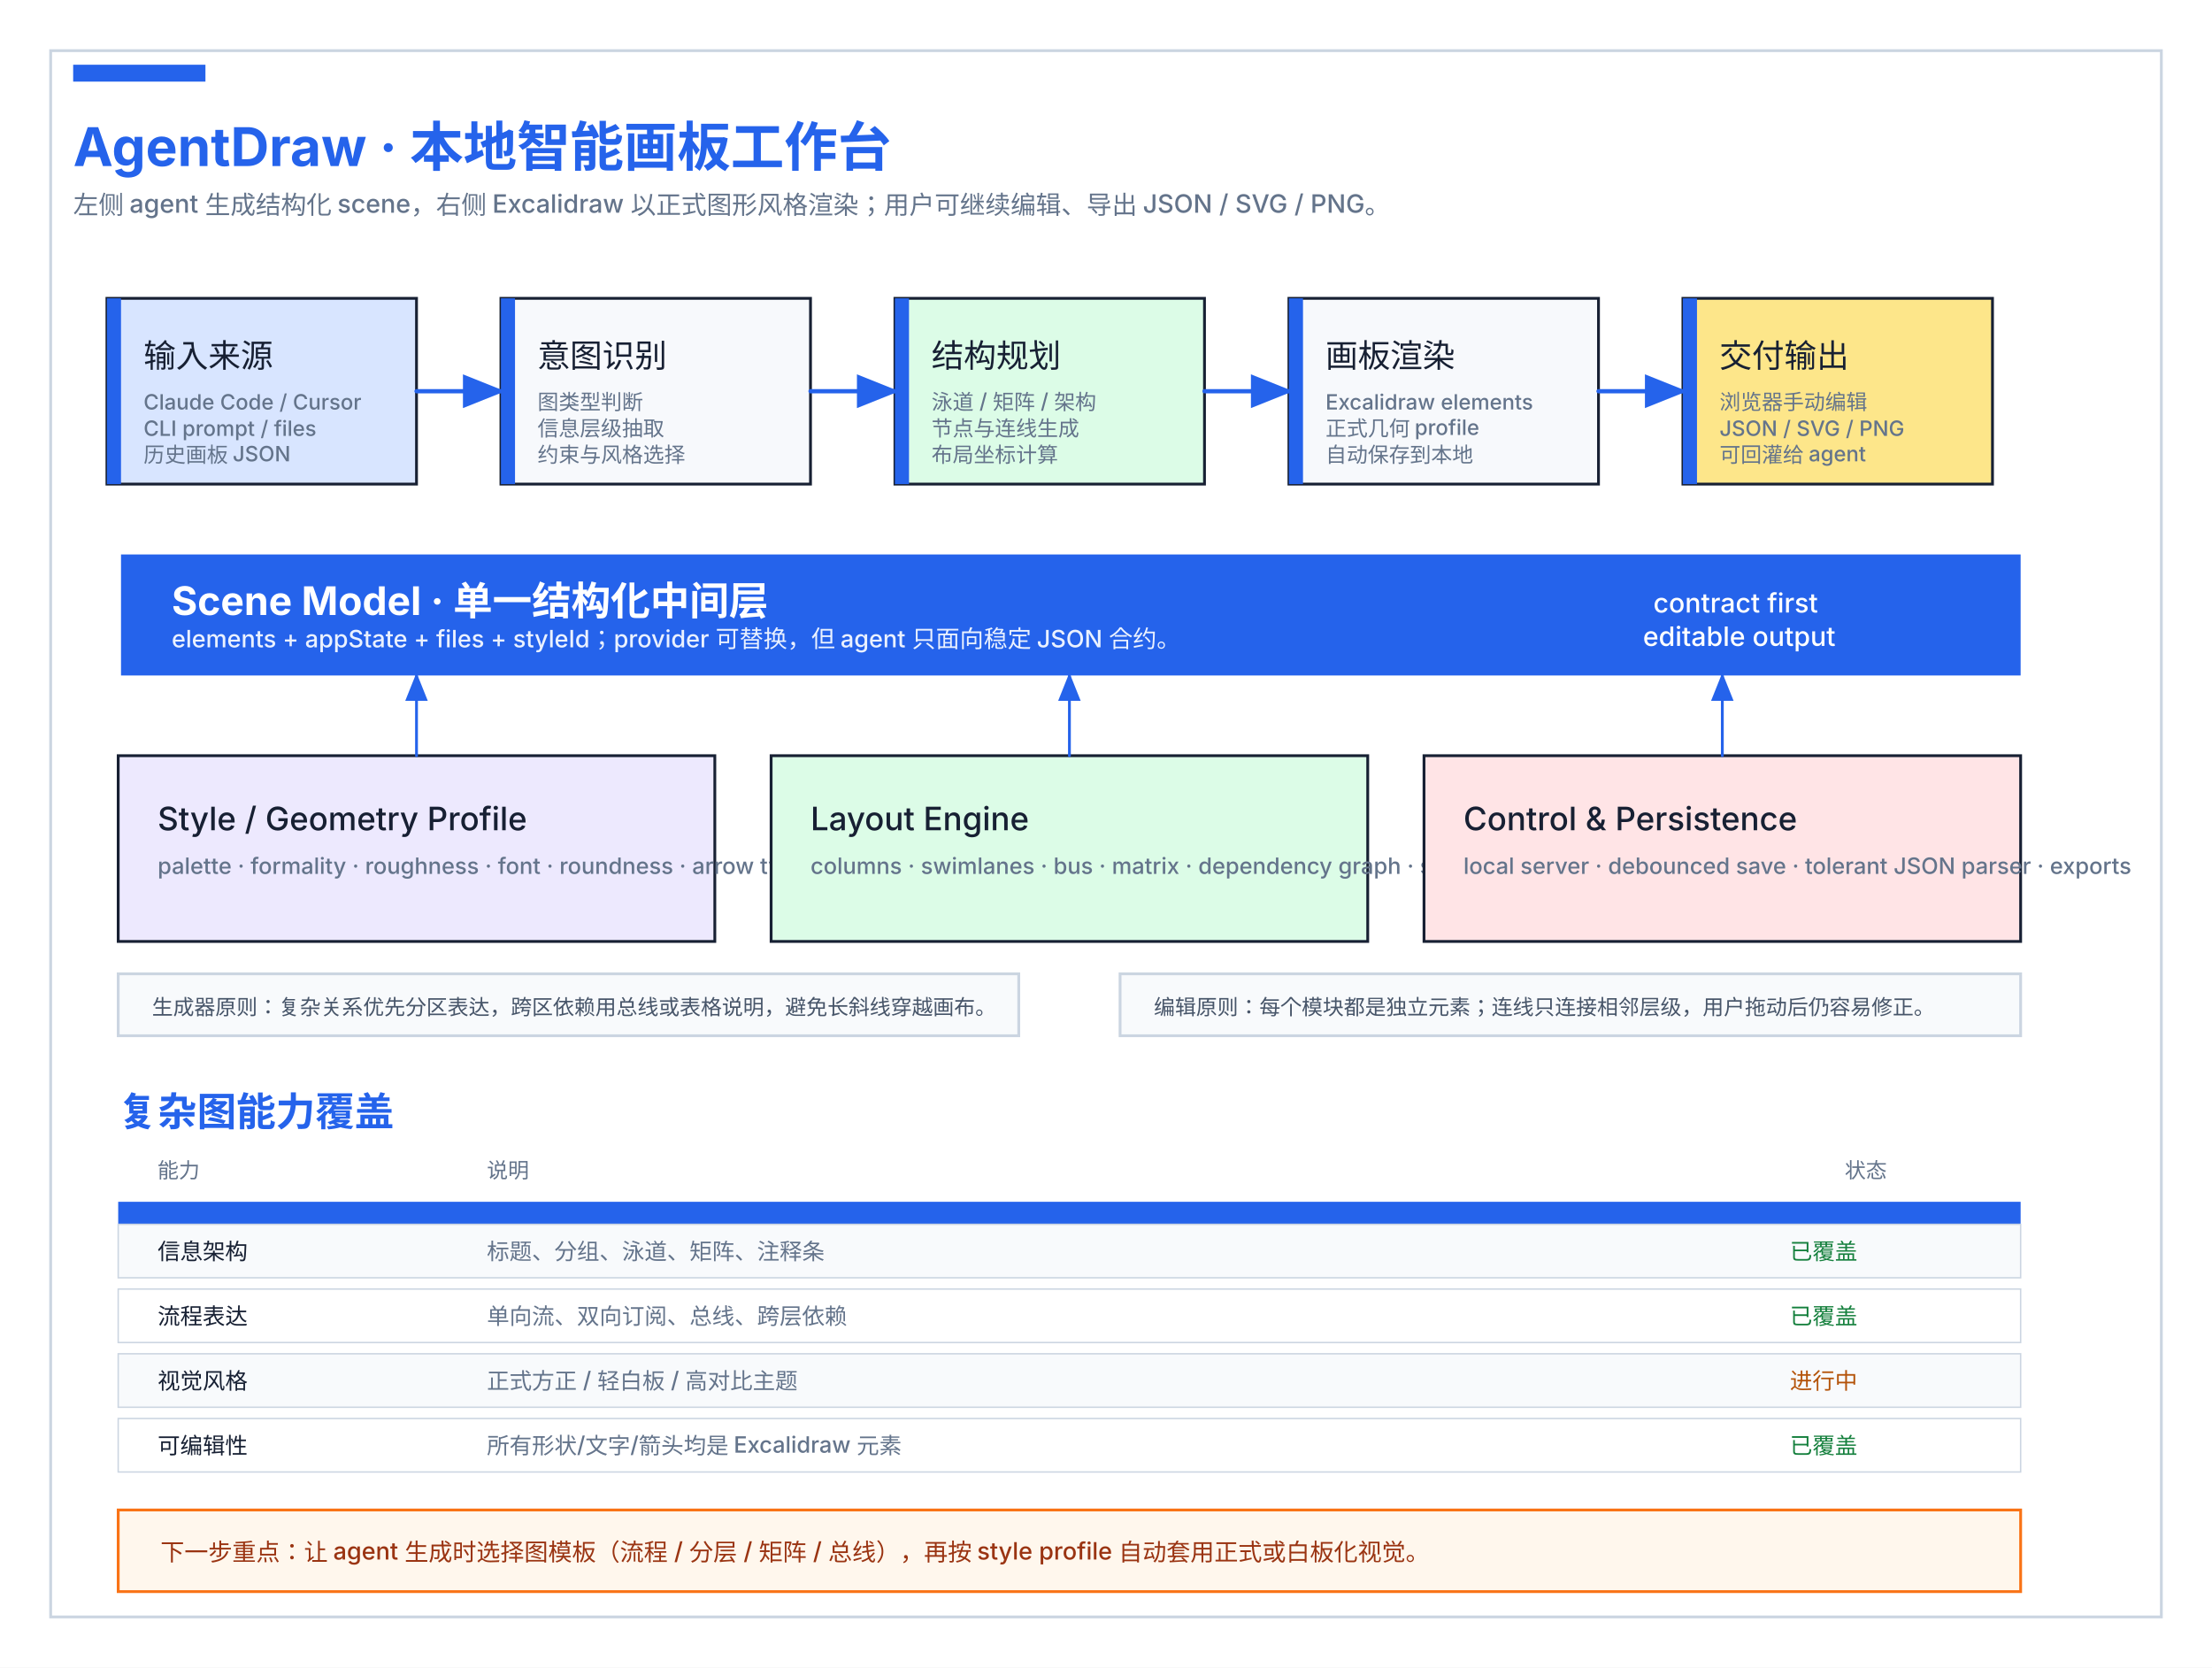
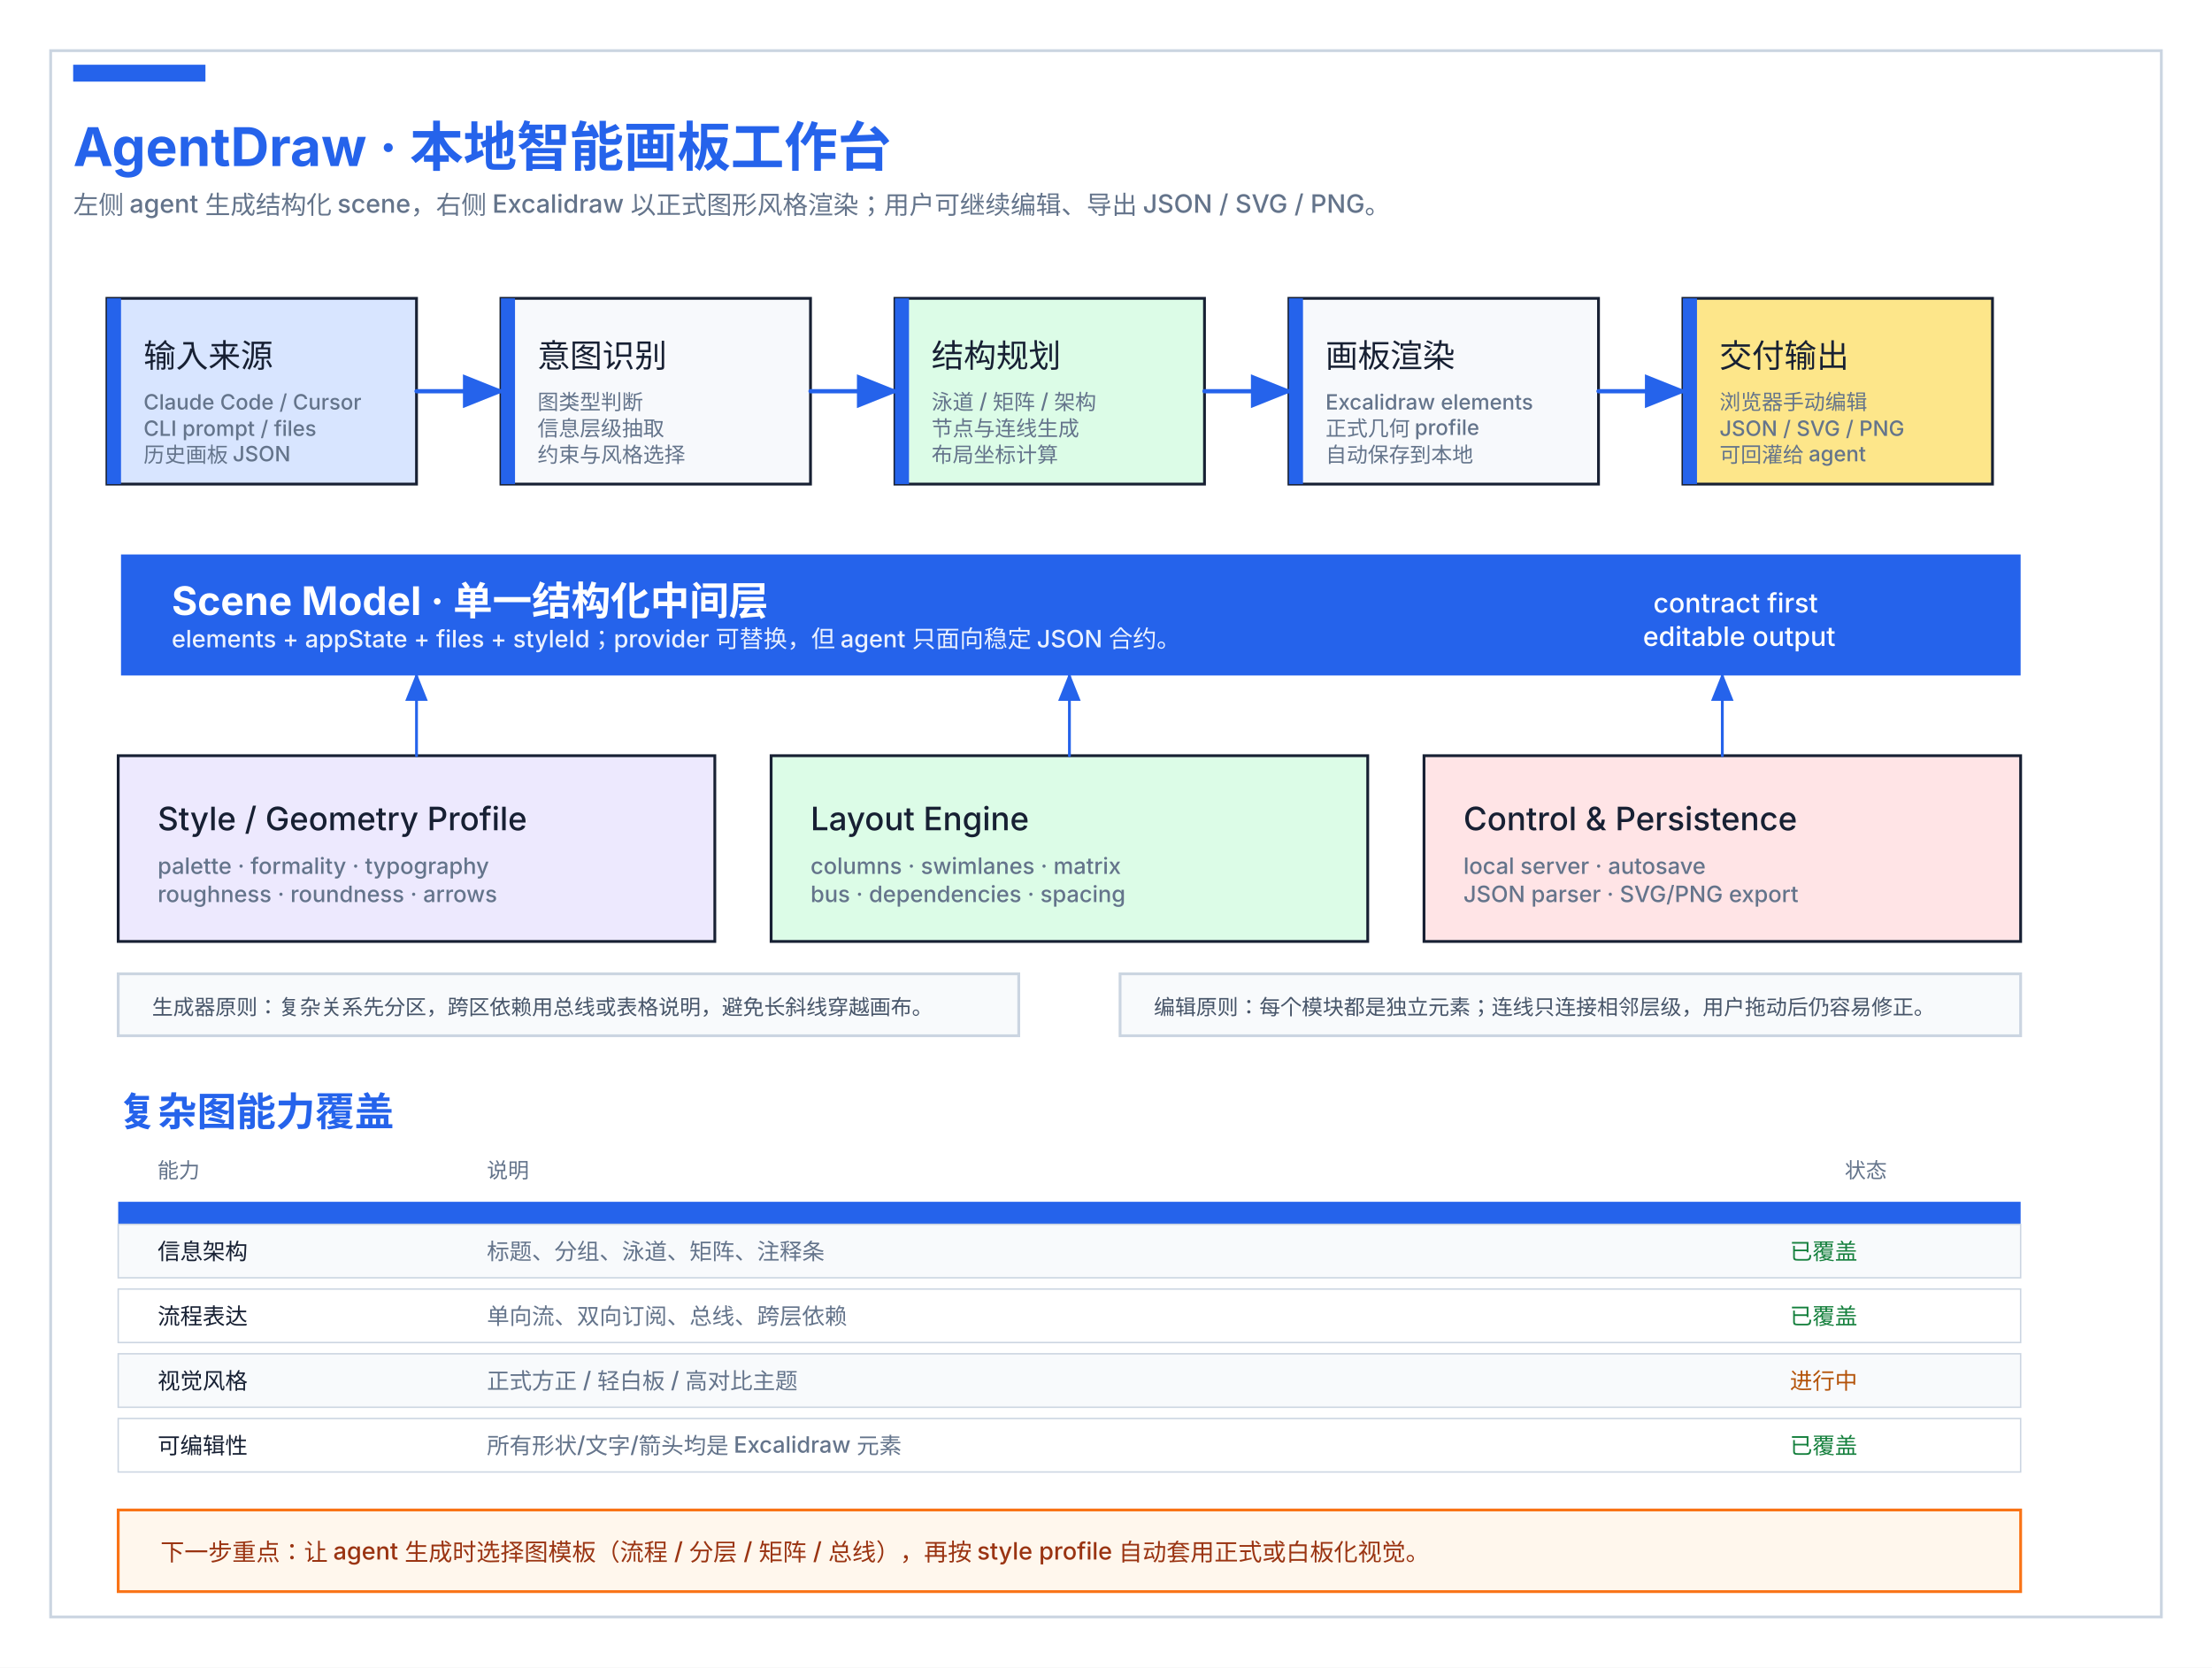
<svg xmlns="http://www.w3.org/2000/svg" viewBox="4 -2 1572 1185" role="img" aria-label="Complex AgentDraw Workbench preview">
  <defs>
    <marker id="arrowhead" markerWidth="10" markerHeight="8" refX="9" refY="4" orient="auto" markerUnits="strokeWidth">
      <path d="M0,0 L10,4 L0,8 Z" fill="context-stroke" />
    </marker>
  </defs>
  <rect x="4" y="-2" width="1572" height="1185" fill="#FFFFFF" />
  <rect x="56" y="44" width="94" height="12" rx="0" fill="#2563EB" stroke="#2563EB" stroke-width="0" />
  <text x="56" y="116" fill="#2563EB" font-family="Inter, Arial, sans-serif" font-size="38" font-weight="700" text-anchor="start">
    <tspan x="56" dy="0">AgentDraw · 本地智能画板工作台</tspan>
  </text>
  <text x="56" y="150" fill="#64748B" font-family="Inter, Arial, sans-serif" font-size="18" font-weight="500" text-anchor="start">
    <tspan x="56" dy="0">左侧 agent 生成结构化 scene，右侧 Excalidraw 以正式图形风格渲染；用户可继续编辑、导出 JSON / SVG / PNG。</tspan>
  </text>
  <rect x="40" y="34" width="1500" height="1113" rx="0" fill="none" stroke="#CBD5E1" stroke-width="2" />
  <rect x="80" y="210" width="220" height="132" rx="0" fill="#D8E5FF" stroke="#172033" stroke-width="2" />
  <rect x="80" y="210" width="10" height="132" rx="0" fill="#2563EB" stroke="#2563EB" stroke-width="0" />
  <text x="106" y="259" fill="#172033" font-family="Inter, Arial, sans-serif" font-size="23" font-weight="500" text-anchor="start">
    <tspan x="106" dy="0">输入来源</tspan>
  </text>
  <text x="106" y="289" fill="#64748B" font-family="Inter, Arial, sans-serif" font-size="15" font-weight="500" text-anchor="start">
    <tspan x="106" dy="0">Claude Code / Cursor</tspan>
    <tspan x="106" dy="18.75">CLI prompt / files</tspan>
    <tspan x="106" dy="18.75">历史画板 JSON</tspan>
  </text>
  <rect x="360" y="210" width="220" height="132" rx="0" fill="#F7F9FC" stroke="#172033" stroke-width="2" />
  <rect x="360" y="210" width="10" height="132" rx="0" fill="#2563EB" stroke="#2563EB" stroke-width="0" />
  <text x="386" y="259" fill="#172033" font-family="Inter, Arial, sans-serif" font-size="23" font-weight="500" text-anchor="start">
    <tspan x="386" dy="0">意图识别</tspan>
  </text>
  <text x="386" y="289" fill="#64748B" font-family="Inter, Arial, sans-serif" font-size="15" font-weight="500" text-anchor="start">
    <tspan x="386" dy="0">图类型判断</tspan>
    <tspan x="386" dy="18.75">信息层级抽取</tspan>
    <tspan x="386" dy="18.75">约束与风格选择</tspan>
  </text>
  <rect x="640" y="210" width="220" height="132" rx="0" fill="#DCFCE7" stroke="#172033" stroke-width="2" />
  <rect x="640" y="210" width="10" height="132" rx="0" fill="#2563EB" stroke="#2563EB" stroke-width="0" />
  <text x="666" y="259" fill="#172033" font-family="Inter, Arial, sans-serif" font-size="23" font-weight="500" text-anchor="start">
    <tspan x="666" dy="0">结构规划</tspan>
  </text>
  <text x="666" y="289" fill="#64748B" font-family="Inter, Arial, sans-serif" font-size="15" font-weight="500" text-anchor="start">
    <tspan x="666" dy="0">泳道 / 矩阵 / 架构</tspan>
    <tspan x="666" dy="18.75">节点与连线生成</tspan>
    <tspan x="666" dy="18.75">布局坐标计算</tspan>
  </text>
  <rect x="920" y="210" width="220" height="132" rx="0" fill="#F7F9FC" stroke="#172033" stroke-width="2" />
  <rect x="920" y="210" width="10" height="132" rx="0" fill="#2563EB" stroke="#2563EB" stroke-width="0" />
  <text x="946" y="259" fill="#172033" font-family="Inter, Arial, sans-serif" font-size="23" font-weight="500" text-anchor="start">
    <tspan x="946" dy="0">画板渲染</tspan>
  </text>
  <text x="946" y="289" fill="#64748B" font-family="Inter, Arial, sans-serif" font-size="15" font-weight="500" text-anchor="start">
    <tspan x="946" dy="0">Excalidraw elements</tspan>
    <tspan x="946" dy="18.75">正式几何 profile</tspan>
    <tspan x="946" dy="18.75">自动保存到本地</tspan>
  </text>
  <rect x="1200" y="210" width="220" height="132" rx="0" fill="#FDE68A" stroke="#172033" stroke-width="2" />
  <rect x="1200" y="210" width="10" height="132" rx="0" fill="#2563EB" stroke="#2563EB" stroke-width="0" />
  <text x="1226" y="259" fill="#172033" font-family="Inter, Arial, sans-serif" font-size="23" font-weight="500" text-anchor="start">
    <tspan x="1226" dy="0">交付输出</tspan>
  </text>
  <text x="1226" y="289" fill="#64748B" font-family="Inter, Arial, sans-serif" font-size="15" font-weight="500" text-anchor="start">
    <tspan x="1226" dy="0">浏览器手动编辑</tspan>
    <tspan x="1226" dy="18.75">JSON / SVG / PNG</tspan>
    <tspan x="1226" dy="18.75">可回灌给 agent</tspan>
  </text>
  <path d="M 300 276 L 360 276" fill="none" stroke="#2563EB" stroke-width="3" stroke-linecap="round" stroke-linejoin="round" marker-end="url(#arrowhead)" />
  <path d="M 580 276 L 640 276" fill="none" stroke="#2563EB" stroke-width="3" stroke-linecap="round" stroke-linejoin="round" marker-end="url(#arrowhead)" />
  <path d="M 860 276 L 920 276" fill="none" stroke="#2563EB" stroke-width="3" stroke-linecap="round" stroke-linejoin="round" marker-end="url(#arrowhead)" />
  <path d="M 1140 276 L 1200 276" fill="none" stroke="#2563EB" stroke-width="3" stroke-linecap="round" stroke-linejoin="round" marker-end="url(#arrowhead)" />
  <rect x="90" y="392" width="1350" height="86" rx="0" fill="#2563EB" stroke="#2563EB" stroke-width="0" />
  <text x="126" y="435" fill="#FFFFFF" font-family="Inter, Arial, sans-serif" font-size="28" font-weight="700" text-anchor="start">
    <tspan x="126" dy="0">Scene Model · 单一结构化中间层</tspan>
  </text>
  <text x="126" y="458" fill="#EAF1FF" font-family="Inter, Arial, sans-serif" font-size="17" font-weight="500" text-anchor="start">
    <tspan x="126" dy="0">elements + appState + files + styleId；provider 可替换，但 agent 只面向稳定 JSON 合约。</tspan>
  </text>
  <text x="1240" y="433.25" fill="#FFFFFF" font-family="Inter, Arial, sans-serif" font-size="19" font-weight="500" text-anchor="middle">
    <tspan x="1240" dy="0">contract first</tspan>
    <tspan x="1240" dy="23.75">editable output</tspan>
  </text>
  <rect x="88" y="535" width="424" height="132" rx="0" fill="#EDE9FE" stroke="#172033" stroke-width="2" />
  <text x="116" y="588" fill="#172033" font-family="Inter, Arial, sans-serif" font-size="23" font-weight="500" text-anchor="start">
    <tspan x="116" dy="0">Style / Geometry Profile</tspan>
  </text>
  <text x="116" y="619" fill="#64748B" font-family="Inter, Arial, sans-serif" font-size="16" font-weight="500" text-anchor="start">
-     <tspan x="116" dy="0">palette · formality · roughness · font · roundness · arrow type</tspan>
+     <tspan x="116" dy="0">palette · formality · typography</tspan>
+     <tspan x="116" dy="20">roughness · roundness · arrows</tspan>
  </text>
  <path d="M 300 535 L 300 478" fill="none" stroke="#2563EB" stroke-width="2" stroke-linecap="round" stroke-linejoin="round" marker-end="url(#arrowhead)" />
  <rect x="552" y="535" width="424" height="132" rx="0" fill="#DCFCE7" stroke="#172033" stroke-width="2" />
  <text x="580" y="588" fill="#172033" font-family="Inter, Arial, sans-serif" font-size="23" font-weight="500" text-anchor="start">
    <tspan x="580" dy="0">Layout Engine</tspan>
  </text>
  <text x="580" y="619" fill="#64748B" font-family="Inter, Arial, sans-serif" font-size="16" font-weight="500" text-anchor="start">
-     <tspan x="580" dy="0">columns · swimlanes · bus · matrix · dependency graph · spacing rules</tspan>
+     <tspan x="580" dy="0">columns · swimlanes · matrix</tspan>
+     <tspan x="580" dy="20">bus · dependencies · spacing</tspan>
  </text>
  <path d="M 764 535 L 764 478" fill="none" stroke="#2563EB" stroke-width="2" stroke-linecap="round" stroke-linejoin="round" marker-end="url(#arrowhead)" />
  <rect x="1016" y="535" width="424" height="132" rx="0" fill="#FFE4E6" stroke="#172033" stroke-width="2" />
  <text x="1044" y="588" fill="#172033" font-family="Inter, Arial, sans-serif" font-size="23" font-weight="500" text-anchor="start">
    <tspan x="1044" dy="0">Control &amp; Persistence</tspan>
  </text>
  <text x="1044" y="619" fill="#64748B" font-family="Inter, Arial, sans-serif" font-size="16" font-weight="500" text-anchor="start">
-     <tspan x="1044" dy="0">local server · debounced save · tolerant JSON parser · exports</tspan>
+     <tspan x="1044" dy="0">local server · autosave</tspan>
+     <tspan x="1044" dy="20">JSON parser · SVG/PNG export</tspan>
  </text>
  <path d="M 1228 535 L 1228 478" fill="none" stroke="#2563EB" stroke-width="2" stroke-linecap="round" stroke-linejoin="round" marker-end="url(#arrowhead)" />
  <rect x="88" y="690" width="640" height="44" rx="0" fill="#F8FAFC" stroke="#CBD5E1" stroke-width="2" />
  <text x="112" y="719" fill="#475569" font-family="Inter, Arial, sans-serif" font-size="15" font-weight="500" text-anchor="start">
-     <tspan x="112" dy="0">生成器原则：复杂关系优先分区表达，跨区依赖用总线或表格说明，避免长斜线穿越画布。</tspan>
+     <tspan x="112" dy="0">生成器原则：复杂关系先分区，跨区依赖用总线或表格说明，避免长斜线穿越画布。</tspan>
  </text>
  <rect x="800" y="690" width="640" height="44" rx="0" fill="#F8FAFC" stroke="#CBD5E1" stroke-width="2" />
  <text x="824" y="719" fill="#475569" font-family="Inter, Arial, sans-serif" font-size="15" font-weight="500" text-anchor="start">
    <tspan x="824" dy="0">编辑原则：每个模块都是独立元素；连线只连接相邻层级，用户拖动后仍容易修正。</tspan>
  </text>
  <text x="88" y="798" fill="#2563EB" font-family="Inter, Arial, sans-serif" font-size="28" font-weight="700" text-anchor="start">
    <tspan x="88" dy="0">复杂图能力覆盖</tspan>
  </text>
  <rect x="88" y="852" width="1352" height="16" rx="0" fill="#2563EB" stroke="#2563EB" stroke-width="0" />
  <text x="116" y="835" fill="#64748B" font-family="Inter, Arial, sans-serif" font-size="15" font-weight="500" text-anchor="start">
    <tspan x="116" dy="0">能力</tspan>
  </text>
  <text x="350" y="835" fill="#64748B" font-family="Inter, Arial, sans-serif" font-size="15" font-weight="500" text-anchor="start">
    <tspan x="350" dy="0">说明</tspan>
  </text>
  <text x="1330" y="835" fill="#64748B" font-family="Inter, Arial, sans-serif" font-size="15" font-weight="500" text-anchor="middle">
    <tspan x="1330" dy="0">状态</tspan>
  </text>
  <rect x="88" y="868" width="1352" height="38" rx="0" fill="#F8FAFC" stroke="#CBD5E1" stroke-width="1" />
  <text x="116" y="893" fill="#172033" font-family="Inter, Arial, sans-serif" font-size="16" font-weight="500" text-anchor="start">
    <tspan x="116" dy="0">信息架构</tspan>
  </text>
  <text x="350" y="893" fill="#64748B" font-family="Inter, Arial, sans-serif" font-size="16" font-weight="500" text-anchor="start">
    <tspan x="350" dy="0">标题、分组、泳道、矩阵、注释条</tspan>
  </text>
  <text x="1300" y="893" fill="#15803D" font-family="Inter, Arial, sans-serif" font-size="16" font-weight="500" text-anchor="middle">
    <tspan x="1300" dy="0">已覆盖</tspan>
  </text>
  <rect x="88" y="914" width="1352" height="38" rx="0" fill="#FFFFFF" stroke="#CBD5E1" stroke-width="1" />
  <text x="116" y="939" fill="#172033" font-family="Inter, Arial, sans-serif" font-size="16" font-weight="500" text-anchor="start">
    <tspan x="116" dy="0">流程表达</tspan>
  </text>
  <text x="350" y="939" fill="#64748B" font-family="Inter, Arial, sans-serif" font-size="16" font-weight="500" text-anchor="start">
    <tspan x="350" dy="0">单向流、双向订阅、总线、跨层依赖</tspan>
  </text>
  <text x="1300" y="939" fill="#15803D" font-family="Inter, Arial, sans-serif" font-size="16" font-weight="500" text-anchor="middle">
    <tspan x="1300" dy="0">已覆盖</tspan>
  </text>
  <rect x="88" y="960" width="1352" height="38" rx="0" fill="#F8FAFC" stroke="#CBD5E1" stroke-width="1" />
  <text x="116" y="985" fill="#172033" font-family="Inter, Arial, sans-serif" font-size="16" font-weight="500" text-anchor="start">
    <tspan x="116" dy="0">视觉风格</tspan>
  </text>
  <text x="350" y="985" fill="#64748B" font-family="Inter, Arial, sans-serif" font-size="16" font-weight="500" text-anchor="start">
    <tspan x="350" dy="0">正式方正 / 轻白板 / 高对比主题</tspan>
  </text>
  <text x="1300" y="985" fill="#B45309" font-family="Inter, Arial, sans-serif" font-size="16" font-weight="500" text-anchor="middle">
    <tspan x="1300" dy="0">进行中</tspan>
  </text>
  <rect x="88" y="1006" width="1352" height="38" rx="0" fill="#FFFFFF" stroke="#CBD5E1" stroke-width="1" />
  <text x="116" y="1031" fill="#172033" font-family="Inter, Arial, sans-serif" font-size="16" font-weight="500" text-anchor="start">
    <tspan x="116" dy="0">可编辑性</tspan>
  </text>
  <text x="350" y="1031" fill="#64748B" font-family="Inter, Arial, sans-serif" font-size="16" font-weight="500" text-anchor="start">
    <tspan x="350" dy="0">所有形状/文字/箭头均是 Excalidraw 元素</tspan>
  </text>
  <text x="1300" y="1031" fill="#15803D" font-family="Inter, Arial, sans-serif" font-size="16" font-weight="500" text-anchor="middle">
    <tspan x="1300" dy="0">已覆盖</tspan>
  </text>
  <rect x="88" y="1071" width="1352" height="58" rx="0" fill="#FFF7ED" stroke="#F97316" stroke-width="2" />
  <text x="118" y="1107" fill="#9A3412" font-family="Inter, Arial, sans-serif" font-size="17" font-weight="500" text-anchor="start">
    <tspan x="118" dy="0">下一步重点：让 agent 生成时选择图模板（流程 / 分层 / 矩阵 / 总线），再按 style profile 自动套用正式或白板化视觉。</tspan>
  </text>
</svg>
